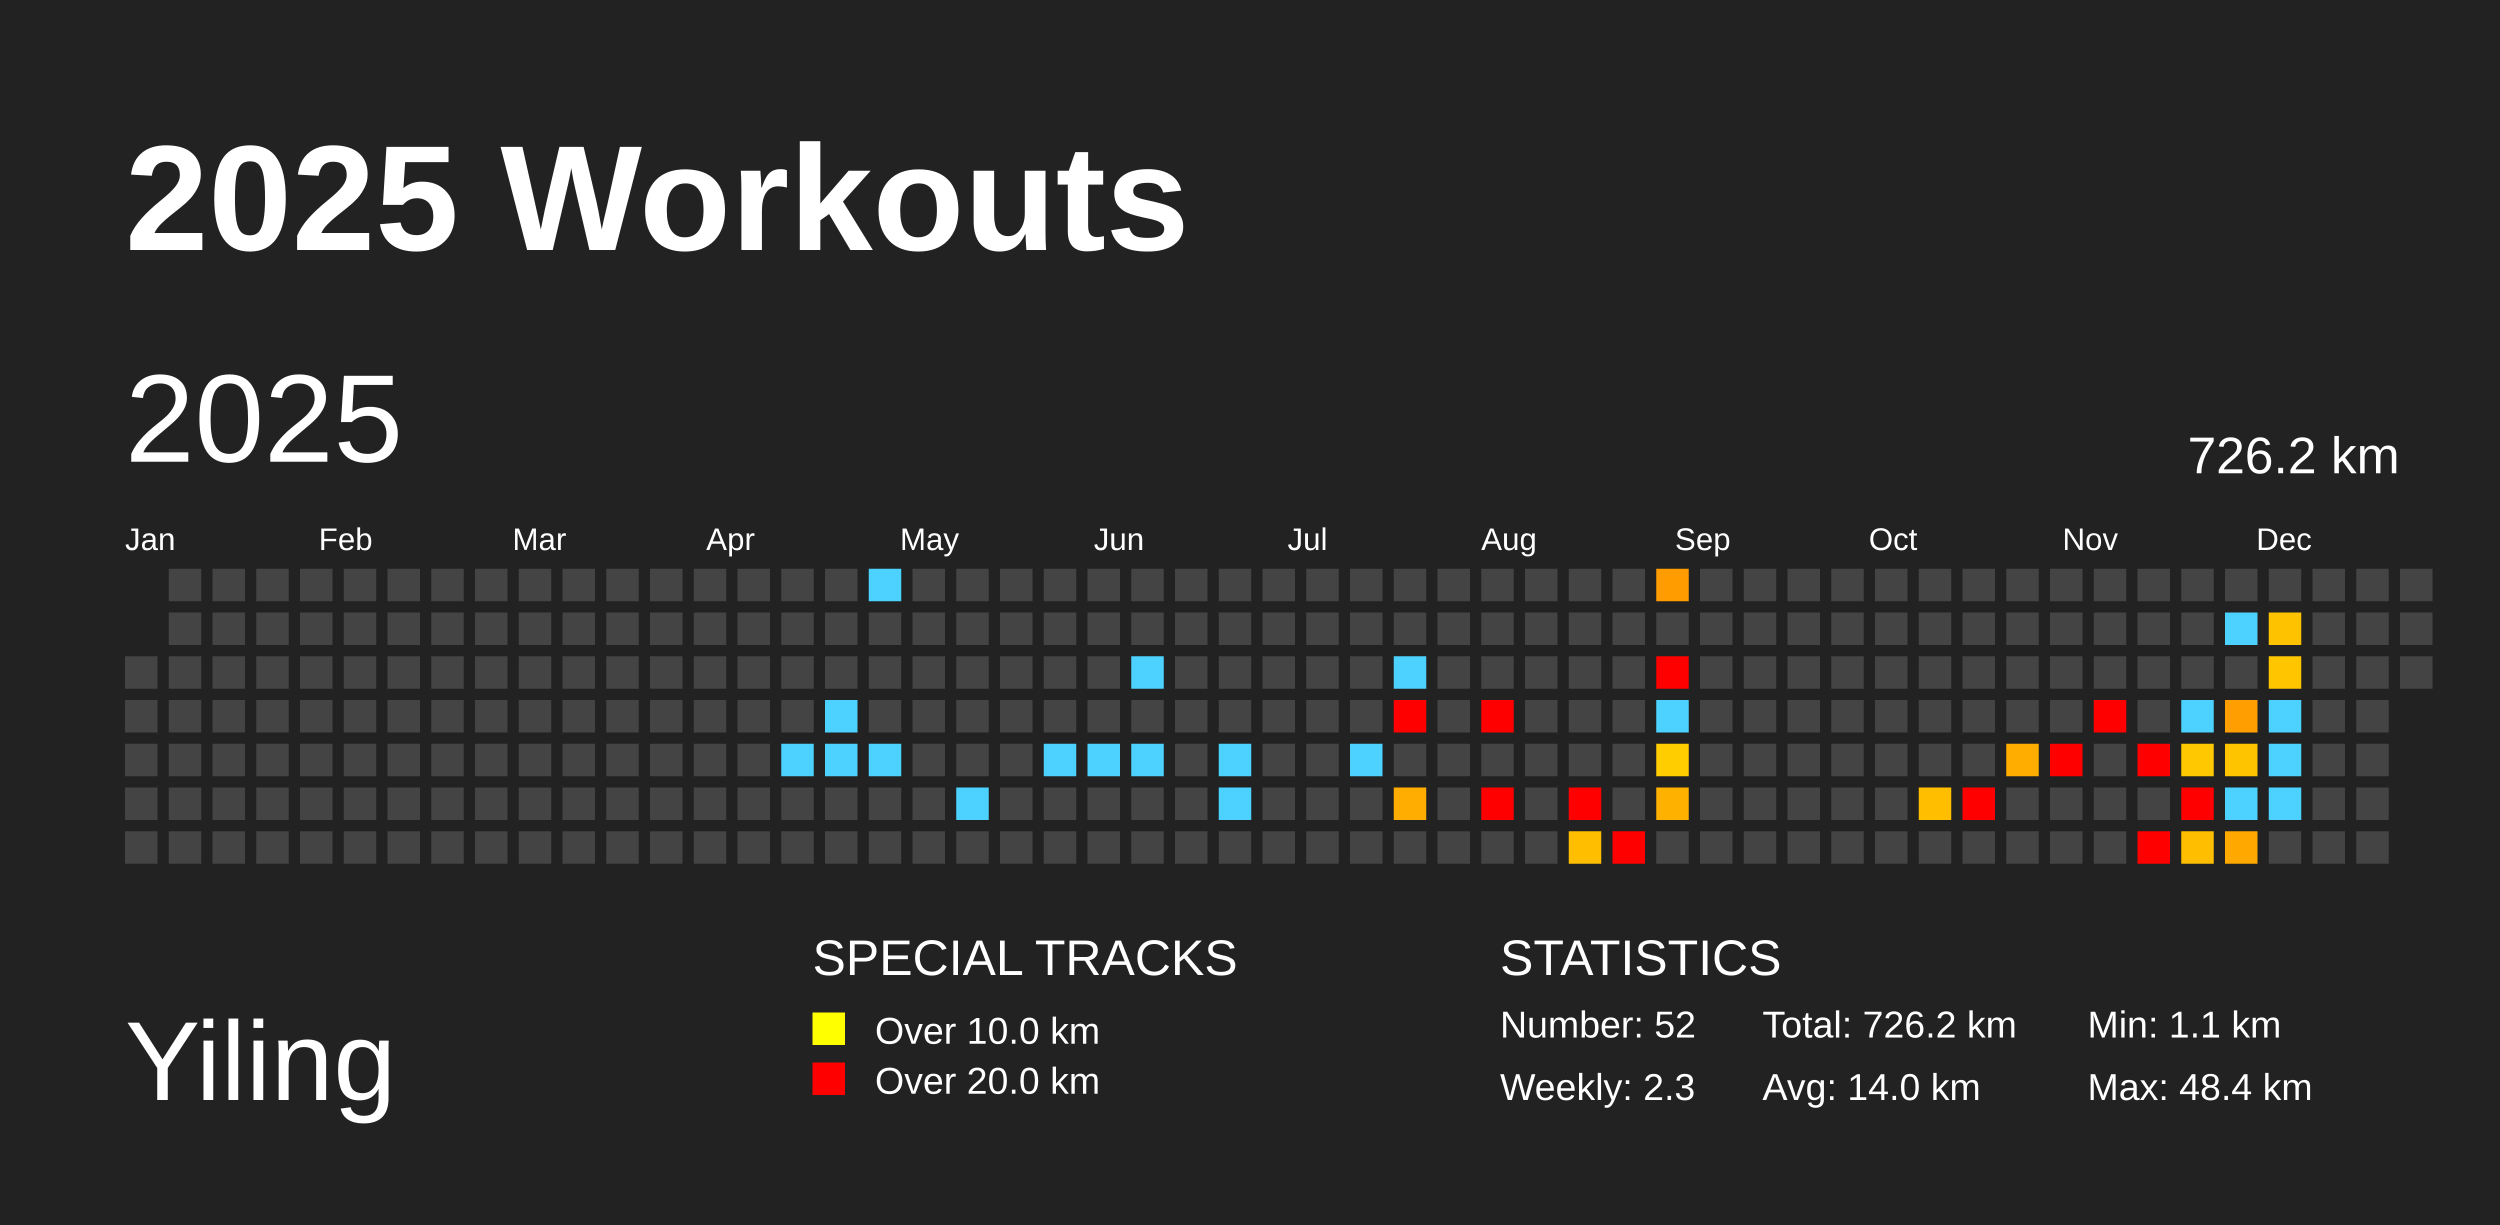
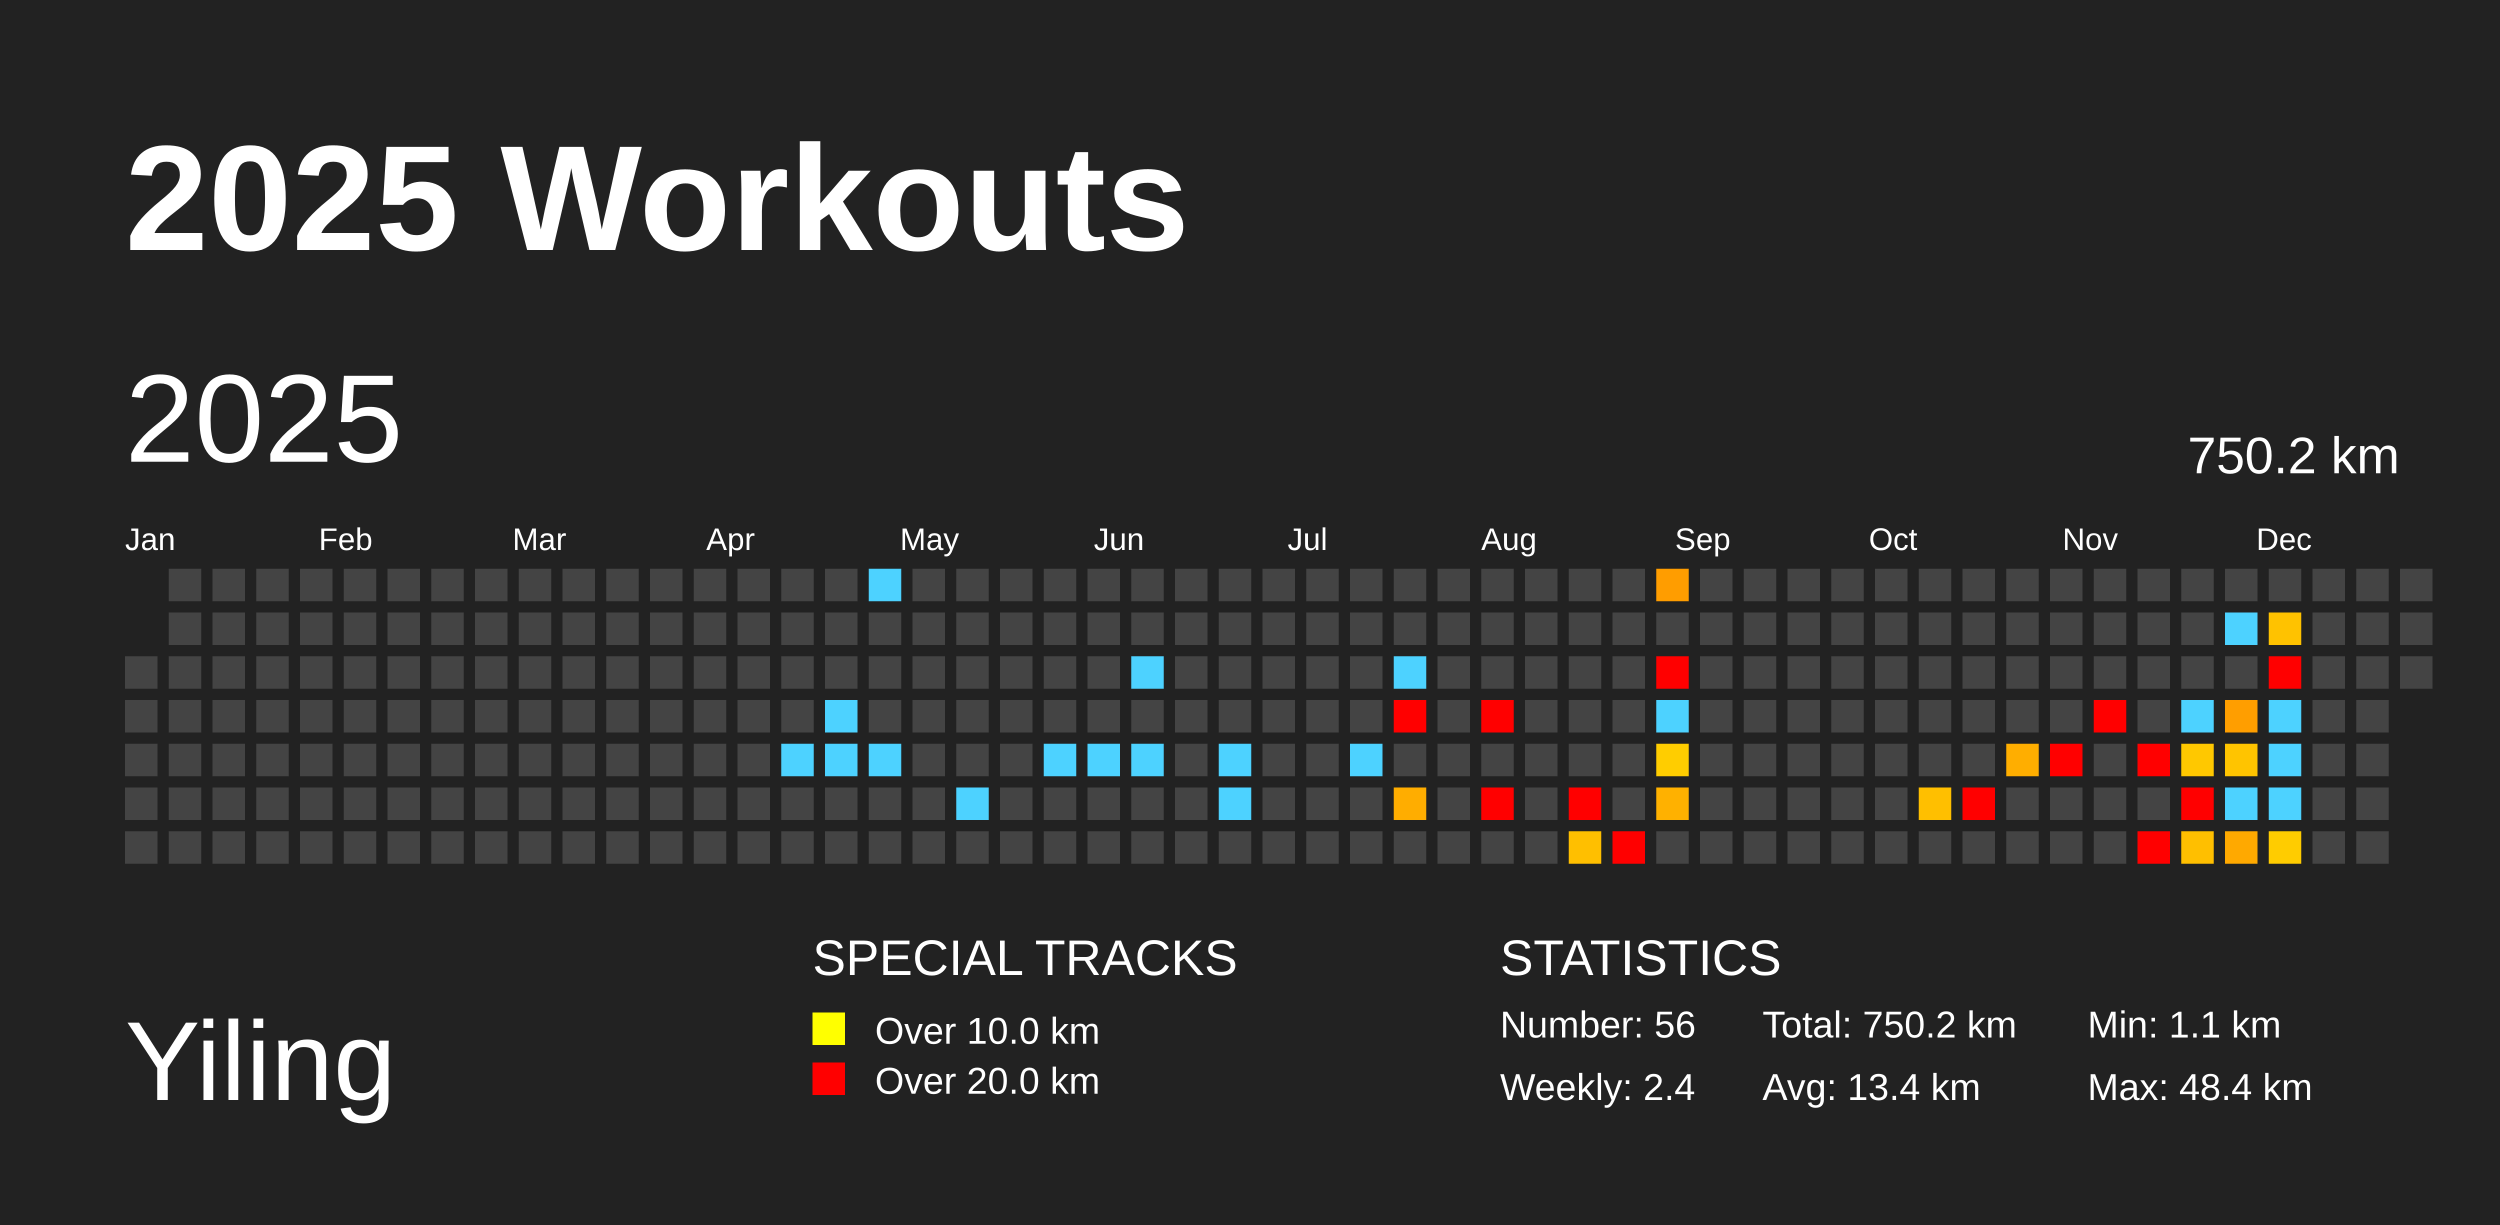
<svg xmlns="http://www.w3.org/2000/svg" baseProfile="full" height="98mm" version="1.1" viewBox="0,0,200,98" width="200mm">
  <defs />
  <rect fill="#222222" height="98" width="200" x="0" y="0" />
  <text fill="#FFFFFF" style="font-size:12px; font-family:Arial; font-weight:bold;" x="10" y="20">2025 Workouts</text>
  <text fill="#FFFFFF" style="font-size:9px; font-family:Arial" x="10" y="88">Yiling</text>
  <text fill="#FFFFFF" style="font-size:4px; font-family:Arial" x="65" y="78">SPECIAL TRACKS</text>
  <rect fill="yellow" height="2.6" width="2.6" x="65" y="81" />
  <text fill="#FFFFFF" style="font-size:3px; font-family:Arial" x="70" y="83.5">Over 10.0 km</text>
  <rect fill="red" height="2.6" width="2.6" x="65" y="85" />
  <text fill="#FFFFFF" style="font-size:3px; font-family:Arial" x="70" y="87.5">Over 20.0 km</text>
  <text fill="#FFFFFF" style="font-size:4px; font-family:Arial" x="120" y="78">STATISTICS</text>
-   <text fill="#FFFFFF" style="font-size:3px; font-family:Arial" x="120" y="83">Number: 52</text>
-   <text fill="#FFFFFF" style="font-size:3px; font-family:Arial" x="120" y="88">Weekly: 2.3</text>
-   <text fill="#FFFFFF" style="font-size:3px; font-family:Arial" x="141" y="83">Total: 726.2 km</text>
-   <text fill="#FFFFFF" style="font-size:3px; font-family:Arial" x="141" y="88">Avg: 14.0 km</text>
+   <text fill="#FFFFFF" style="font-size:3px; font-family:Arial" x="120" y="83">Number: 56</text>
+   <text fill="#FFFFFF" style="font-size:3px; font-family:Arial" x="120" y="88">Weekly: 2.4</text>
+   <text fill="#FFFFFF" style="font-size:3px; font-family:Arial" x="141" y="83">Total: 750.2 km</text>
+   <text fill="#FFFFFF" style="font-size:3px; font-family:Arial" x="141" y="88">Avg: 13.4 km</text>
  <text fill="#FFFFFF" style="font-size:3px; font-family:Arial" x="167" y="83">Min: 1.1 km</text>
  <text fill="#FFFFFF" style="font-size:3px; font-family:Arial" x="167" y="88">Max: 48.4 km</text>
  <text dominant-baseline="hanging" fill="#FFFFFF" style="font-size:10.0px; font-family:Arial;" x="10" y="30">2025</text>
-   <text dominant-baseline="hanging" fill="#FFFFFF" style="font-size:4.125px; font-family:Arial;" x="175" y="35">726.2 km</text>
+   <text dominant-baseline="hanging" fill="#FFFFFF" style="font-size:4.125px; font-family:Arial;" x="175" y="35">750.2 km</text>
  <text fill="#FFFFFF" style="font-size:2.5px; font-family:Arial" x="10.0" y="44">Jan</text>
  <text fill="#FFFFFF" style="font-size:2.5px; font-family:Arial" x="25.5" y="44">Feb</text>
  <text fill="#FFFFFF" style="font-size:2.5px; font-family:Arial" x="41.0" y="44">Mar</text>
  <text fill="#FFFFFF" style="font-size:2.5px; font-family:Arial" x="56.5" y="44">Apr</text>
  <text fill="#FFFFFF" style="font-size:2.5px; font-family:Arial" x="72.0" y="44">May</text>
  <text fill="#FFFFFF" style="font-size:2.5px; font-family:Arial" x="87.5" y="44">Jun</text>
  <text fill="#FFFFFF" style="font-size:2.5px; font-family:Arial" x="103.0" y="44">Jul</text>
  <text fill="#FFFFFF" style="font-size:2.5px; font-family:Arial" x="118.5" y="44">Aug</text>
  <text fill="#FFFFFF" style="font-size:2.5px; font-family:Arial" x="134.0" y="44">Sep</text>
  <text fill="#FFFFFF" style="font-size:2.5px; font-family:Arial" x="149.5" y="44">Oct</text>
  <text fill="#FFFFFF" style="font-size:2.5px; font-family:Arial" x="165.0" y="44">Nov</text>
  <text fill="#FFFFFF" style="font-size:2.5px; font-family:Arial" x="180.5" y="44">Dec</text>
  <rect fill="#444444" height="2.6" width="2.6" x="10.0" y="52.5" />
  <rect fill="#444444" height="2.6" width="2.6" x="10.0" y="56.0" />
  <rect fill="#444444" height="2.6" width="2.6" x="10.0" y="59.5" />
  <rect fill="#444444" height="2.6" width="2.6" x="10.0" y="63.0" />
  <rect fill="#444444" height="2.6" width="2.6" x="10.0" y="66.5" />
  <rect fill="#444444" height="2.6" width="2.6" x="13.5" y="45.5" />
  <rect fill="#444444" height="2.6" width="2.6" x="13.5" y="49.0" />
  <rect fill="#444444" height="2.6" width="2.6" x="13.5" y="52.5" />
  <rect fill="#444444" height="2.6" width="2.6" x="13.5" y="56.0" />
  <rect fill="#444444" height="2.6" width="2.6" x="13.5" y="59.5" />
  <rect fill="#444444" height="2.6" width="2.6" x="13.5" y="63.0" />
  <rect fill="#444444" height="2.6" width="2.6" x="13.5" y="66.5" />
  <rect fill="#444444" height="2.6" width="2.6" x="17.0" y="45.5" />
  <rect fill="#444444" height="2.6" width="2.6" x="17.0" y="49.0" />
  <rect fill="#444444" height="2.6" width="2.6" x="17.0" y="52.5" />
  <rect fill="#444444" height="2.6" width="2.6" x="17.0" y="56.0" />
  <rect fill="#444444" height="2.6" width="2.6" x="17.0" y="59.5" />
  <rect fill="#444444" height="2.6" width="2.6" x="17.0" y="63.0" />
  <rect fill="#444444" height="2.6" width="2.6" x="17.0" y="66.5" />
  <rect fill="#444444" height="2.6" width="2.6" x="20.5" y="45.5" />
  <rect fill="#444444" height="2.6" width="2.6" x="20.5" y="49.0" />
  <rect fill="#444444" height="2.6" width="2.6" x="20.5" y="52.5" />
  <rect fill="#444444" height="2.6" width="2.6" x="20.5" y="56.0" />
  <rect fill="#444444" height="2.6" width="2.6" x="20.5" y="59.5" />
  <rect fill="#444444" height="2.6" width="2.6" x="20.5" y="63.0" />
  <rect fill="#444444" height="2.6" width="2.6" x="20.5" y="66.5" />
  <rect fill="#444444" height="2.6" width="2.6" x="24.0" y="45.5" />
  <rect fill="#444444" height="2.6" width="2.6" x="24.0" y="49.0" />
  <rect fill="#444444" height="2.6" width="2.6" x="24.0" y="52.5" />
  <rect fill="#444444" height="2.6" width="2.6" x="24.0" y="56.0" />
  <rect fill="#444444" height="2.6" width="2.6" x="24.0" y="59.5" />
  <rect fill="#444444" height="2.6" width="2.6" x="24.0" y="63.0" />
  <rect fill="#444444" height="2.6" width="2.6" x="24.0" y="66.5" />
  <rect fill="#444444" height="2.6" width="2.6" x="27.5" y="45.5" />
  <rect fill="#444444" height="2.6" width="2.6" x="27.5" y="49.0" />
  <rect fill="#444444" height="2.6" width="2.6" x="27.5" y="52.5" />
  <rect fill="#444444" height="2.6" width="2.6" x="27.5" y="56.0" />
  <rect fill="#444444" height="2.6" width="2.6" x="27.5" y="59.5" />
  <rect fill="#444444" height="2.6" width="2.6" x="27.5" y="63.0" />
  <rect fill="#444444" height="2.6" width="2.6" x="27.5" y="66.5" />
  <rect fill="#444444" height="2.6" width="2.6" x="31.0" y="45.5" />
  <rect fill="#444444" height="2.6" width="2.6" x="31.0" y="49.0" />
  <rect fill="#444444" height="2.6" width="2.6" x="31.0" y="52.5" />
  <rect fill="#444444" height="2.6" width="2.6" x="31.0" y="56.0" />
  <rect fill="#444444" height="2.6" width="2.6" x="31.0" y="59.5" />
  <rect fill="#444444" height="2.6" width="2.6" x="31.0" y="63.0" />
  <rect fill="#444444" height="2.6" width="2.6" x="31.0" y="66.5" />
  <rect fill="#444444" height="2.6" width="2.6" x="34.5" y="45.5" />
  <rect fill="#444444" height="2.6" width="2.6" x="34.5" y="49.0" />
  <rect fill="#444444" height="2.6" width="2.6" x="34.5" y="52.5" />
  <rect fill="#444444" height="2.6" width="2.6" x="34.5" y="56.0" />
  <rect fill="#444444" height="2.6" width="2.6" x="34.5" y="59.5" />
  <rect fill="#444444" height="2.6" width="2.6" x="34.5" y="63.0" />
  <rect fill="#444444" height="2.6" width="2.6" x="34.5" y="66.5" />
  <rect fill="#444444" height="2.6" width="2.6" x="38.0" y="45.5" />
  <rect fill="#444444" height="2.6" width="2.6" x="38.0" y="49.0" />
  <rect fill="#444444" height="2.6" width="2.6" x="38.0" y="52.5" />
  <rect fill="#444444" height="2.6" width="2.6" x="38.0" y="56.0" />
  <rect fill="#444444" height="2.6" width="2.6" x="38.0" y="59.5" />
  <rect fill="#444444" height="2.6" width="2.6" x="38.0" y="63.0" />
  <rect fill="#444444" height="2.6" width="2.6" x="38.0" y="66.5" />
  <rect fill="#444444" height="2.6" width="2.6" x="41.5" y="45.5" />
  <rect fill="#444444" height="2.6" width="2.6" x="41.5" y="49.0" />
  <rect fill="#444444" height="2.6" width="2.6" x="41.5" y="52.5" />
  <rect fill="#444444" height="2.6" width="2.6" x="41.5" y="56.0" />
  <rect fill="#444444" height="2.6" width="2.6" x="41.5" y="59.5" />
  <rect fill="#444444" height="2.6" width="2.6" x="41.5" y="63.0" />
  <rect fill="#444444" height="2.6" width="2.6" x="41.5" y="66.5" />
  <rect fill="#444444" height="2.6" width="2.6" x="45.0" y="45.5" />
  <rect fill="#444444" height="2.6" width="2.6" x="45.0" y="49.0" />
  <rect fill="#444444" height="2.6" width="2.6" x="45.0" y="52.5" />
  <rect fill="#444444" height="2.6" width="2.6" x="45.0" y="56.0" />
  <rect fill="#444444" height="2.6" width="2.6" x="45.0" y="59.5" />
  <rect fill="#444444" height="2.6" width="2.6" x="45.0" y="63.0" />
  <rect fill="#444444" height="2.6" width="2.6" x="45.0" y="66.5" />
  <rect fill="#444444" height="2.6" width="2.6" x="48.5" y="45.5" />
  <rect fill="#444444" height="2.6" width="2.6" x="48.5" y="49.0" />
  <rect fill="#444444" height="2.6" width="2.6" x="48.5" y="52.5" />
  <rect fill="#444444" height="2.6" width="2.6" x="48.5" y="56.0" />
  <rect fill="#444444" height="2.6" width="2.6" x="48.5" y="59.5" />
  <rect fill="#444444" height="2.6" width="2.6" x="48.5" y="63.0" />
  <rect fill="#444444" height="2.6" width="2.6" x="48.5" y="66.5" />
  <rect fill="#444444" height="2.6" width="2.6" x="52.0" y="45.5" />
  <rect fill="#444444" height="2.6" width="2.6" x="52.0" y="49.0" />
  <rect fill="#444444" height="2.6" width="2.6" x="52.0" y="52.5" />
  <rect fill="#444444" height="2.6" width="2.6" x="52.0" y="56.0" />
  <rect fill="#444444" height="2.6" width="2.6" x="52.0" y="59.5" />
  <rect fill="#444444" height="2.6" width="2.6" x="52.0" y="63.0" />
  <rect fill="#444444" height="2.6" width="2.6" x="52.0" y="66.5" />
  <rect fill="#444444" height="2.6" width="2.6" x="55.5" y="45.5" />
  <rect fill="#444444" height="2.6" width="2.6" x="55.5" y="49.0" />
  <rect fill="#444444" height="2.6" width="2.6" x="55.5" y="52.5" />
  <rect fill="#444444" height="2.6" width="2.6" x="55.5" y="56.0" />
  <rect fill="#444444" height="2.6" width="2.6" x="55.5" y="59.5" />
  <rect fill="#444444" height="2.6" width="2.6" x="55.5" y="63.0" />
  <rect fill="#444444" height="2.6" width="2.6" x="55.5" y="66.5" />
  <rect fill="#444444" height="2.6" width="2.6" x="59.0" y="45.5" />
  <rect fill="#444444" height="2.6" width="2.6" x="59.0" y="49.0" />
  <rect fill="#444444" height="2.6" width="2.6" x="59.0" y="52.5" />
  <rect fill="#444444" height="2.6" width="2.6" x="59.0" y="56.0" />
  <rect fill="#444444" height="2.6" width="2.6" x="59.0" y="59.5" />
  <rect fill="#444444" height="2.6" width="2.6" x="59.0" y="63.0" />
  <rect fill="#444444" height="2.6" width="2.6" x="59.0" y="66.5" />
  <rect fill="#444444" height="2.6" width="2.6" x="62.5" y="45.5" />
  <rect fill="#444444" height="2.6" width="2.6" x="62.5" y="49.0" />
  <rect fill="#444444" height="2.6" width="2.6" x="62.5" y="52.5" />
  <rect fill="#444444" height="2.6" width="2.6" x="62.5" y="56.0" />
  <rect fill="#4dd2ff" height="2.6" width="2.6" x="62.5" y="59.5" />
  <rect fill="#444444" height="2.6" width="2.6" x="62.5" y="63.0" />
  <rect fill="#444444" height="2.6" width="2.6" x="62.5" y="66.5" />
  <rect fill="#444444" height="2.6" width="2.6" x="66.0" y="45.5" />
  <rect fill="#444444" height="2.6" width="2.6" x="66.0" y="49.0" />
  <rect fill="#444444" height="2.6" width="2.6" x="66.0" y="52.5" />
  <rect fill="#4dd2ff" height="2.6" width="2.6" x="66.0" y="56.0" />
  <rect fill="#4dd2ff" height="2.6" width="2.6" x="66.0" y="59.5" />
  <rect fill="#444444" height="2.6" width="2.6" x="66.0" y="63.0" />
  <rect fill="#444444" height="2.6" width="2.6" x="66.0" y="66.5" />
  <rect fill="#4dd2ff" height="2.6" width="2.6" x="69.5" y="45.5" />
  <rect fill="#444444" height="2.6" width="2.6" x="69.5" y="49.0" />
  <rect fill="#444444" height="2.6" width="2.6" x="69.5" y="52.5" />
  <rect fill="#444444" height="2.6" width="2.6" x="69.5" y="56.0" />
  <rect fill="#4dd2ff" height="2.6" width="2.6" x="69.5" y="59.5" />
  <rect fill="#444444" height="2.6" width="2.6" x="69.5" y="63.0" />
  <rect fill="#444444" height="2.6" width="2.6" x="69.5" y="66.5" />
  <rect fill="#444444" height="2.6" width="2.6" x="73.0" y="45.5" />
  <rect fill="#444444" height="2.6" width="2.6" x="73.0" y="49.0" />
  <rect fill="#444444" height="2.6" width="2.6" x="73.0" y="52.5" />
  <rect fill="#444444" height="2.6" width="2.6" x="73.0" y="56.0" />
  <rect fill="#444444" height="2.6" width="2.6" x="73.0" y="59.5" />
  <rect fill="#444444" height="2.6" width="2.6" x="73.0" y="63.0" />
  <rect fill="#444444" height="2.6" width="2.6" x="73.0" y="66.5" />
  <rect fill="#444444" height="2.6" width="2.6" x="76.5" y="45.5" />
  <rect fill="#444444" height="2.6" width="2.6" x="76.5" y="49.0" />
  <rect fill="#444444" height="2.6" width="2.6" x="76.5" y="52.5" />
  <rect fill="#444444" height="2.6" width="2.6" x="76.5" y="56.0" />
  <rect fill="#444444" height="2.6" width="2.6" x="76.5" y="59.5" />
  <rect fill="#4dd2ff" height="2.6" width="2.6" x="76.5" y="63.0" />
  <rect fill="#444444" height="2.6" width="2.6" x="76.5" y="66.5" />
  <rect fill="#444444" height="2.6" width="2.6" x="80.0" y="45.5" />
  <rect fill="#444444" height="2.6" width="2.6" x="80.0" y="49.0" />
  <rect fill="#444444" height="2.6" width="2.6" x="80.0" y="52.5" />
  <rect fill="#444444" height="2.6" width="2.6" x="80.0" y="56.0" />
  <rect fill="#444444" height="2.6" width="2.6" x="80.0" y="59.5" />
  <rect fill="#444444" height="2.6" width="2.6" x="80.0" y="63.0" />
  <rect fill="#444444" height="2.6" width="2.6" x="80.0" y="66.5" />
  <rect fill="#444444" height="2.6" width="2.6" x="83.5" y="45.5" />
  <rect fill="#444444" height="2.6" width="2.6" x="83.5" y="49.0" />
  <rect fill="#444444" height="2.6" width="2.6" x="83.5" y="52.5" />
  <rect fill="#444444" height="2.6" width="2.6" x="83.5" y="56.0" />
  <rect fill="#4dd2ff" height="2.6" width="2.6" x="83.5" y="59.5" />
  <rect fill="#444444" height="2.6" width="2.6" x="83.5" y="63.0" />
  <rect fill="#444444" height="2.6" width="2.6" x="83.5" y="66.5" />
  <rect fill="#444444" height="2.6" width="2.6" x="87.0" y="45.5" />
  <rect fill="#444444" height="2.6" width="2.6" x="87.0" y="49.0" />
  <rect fill="#444444" height="2.6" width="2.6" x="87.0" y="52.5" />
  <rect fill="#444444" height="2.6" width="2.6" x="87.0" y="56.0" />
  <rect fill="#4dd2ff" height="2.6" width="2.6" x="87.0" y="59.5" />
  <rect fill="#444444" height="2.6" width="2.6" x="87.0" y="63.0" />
  <rect fill="#444444" height="2.6" width="2.6" x="87.0" y="66.5" />
  <rect fill="#444444" height="2.6" width="2.6" x="90.5" y="45.5" />
  <rect fill="#444444" height="2.6" width="2.6" x="90.5" y="49.0" />
  <rect fill="#4dd2ff" height="2.6" width="2.6" x="90.5" y="52.5" />
  <rect fill="#444444" height="2.6" width="2.6" x="90.5" y="56.0" />
  <rect fill="#4dd2ff" height="2.6" width="2.6" x="90.5" y="59.5" />
  <rect fill="#444444" height="2.6" width="2.6" x="90.5" y="63.0" />
  <rect fill="#444444" height="2.6" width="2.6" x="90.5" y="66.5" />
  <rect fill="#444444" height="2.6" width="2.6" x="94.0" y="45.5" />
  <rect fill="#444444" height="2.6" width="2.6" x="94.0" y="49.0" />
  <rect fill="#444444" height="2.6" width="2.6" x="94.0" y="52.5" />
  <rect fill="#444444" height="2.6" width="2.6" x="94.0" y="56.0" />
  <rect fill="#444444" height="2.6" width="2.6" x="94.0" y="59.5" />
  <rect fill="#444444" height="2.6" width="2.6" x="94.0" y="63.0" />
  <rect fill="#444444" height="2.6" width="2.6" x="94.0" y="66.5" />
  <rect fill="#444444" height="2.6" width="2.6" x="97.5" y="45.5" />
  <rect fill="#444444" height="2.6" width="2.6" x="97.5" y="49.0" />
  <rect fill="#444444" height="2.6" width="2.6" x="97.5" y="52.5" />
  <rect fill="#444444" height="2.6" width="2.6" x="97.5" y="56.0" />
  <rect fill="#4dd2ff" height="2.6" width="2.6" x="97.5" y="59.5" />
  <rect fill="#4dd2ff" height="2.6" width="2.6" x="97.5" y="63.0" />
  <rect fill="#444444" height="2.6" width="2.6" x="97.5" y="66.5" />
  <rect fill="#444444" height="2.6" width="2.6" x="101.0" y="45.5" />
  <rect fill="#444444" height="2.6" width="2.6" x="101.0" y="49.0" />
  <rect fill="#444444" height="2.6" width="2.6" x="101.0" y="52.5" />
  <rect fill="#444444" height="2.6" width="2.6" x="101.0" y="56.0" />
  <rect fill="#444444" height="2.6" width="2.6" x="101.0" y="59.5" />
  <rect fill="#444444" height="2.6" width="2.6" x="101.0" y="63.0" />
  <rect fill="#444444" height="2.6" width="2.6" x="101.0" y="66.5" />
  <rect fill="#444444" height="2.6" width="2.6" x="104.5" y="45.5" />
  <rect fill="#444444" height="2.6" width="2.6" x="104.5" y="49.0" />
  <rect fill="#444444" height="2.6" width="2.6" x="104.5" y="52.5" />
  <rect fill="#444444" height="2.6" width="2.6" x="104.5" y="56.0" />
  <rect fill="#444444" height="2.6" width="2.6" x="104.5" y="59.5" />
  <rect fill="#444444" height="2.6" width="2.6" x="104.5" y="63.0" />
  <rect fill="#444444" height="2.6" width="2.6" x="104.5" y="66.5" />
  <rect fill="#444444" height="2.6" width="2.6" x="108.0" y="45.5" />
  <rect fill="#444444" height="2.6" width="2.6" x="108.0" y="49.0" />
  <rect fill="#444444" height="2.6" width="2.6" x="108.0" y="52.5" />
  <rect fill="#444444" height="2.6" width="2.6" x="108.0" y="56.0" />
  <rect fill="#4dd2ff" height="2.6" width="2.6" x="108.0" y="59.5" />
  <rect fill="#444444" height="2.6" width="2.6" x="108.0" y="63.0" />
  <rect fill="#444444" height="2.6" width="2.6" x="108.0" y="66.5" />
  <rect fill="#444444" height="2.6" width="2.6" x="111.5" y="45.5" />
  <rect fill="#444444" height="2.6" width="2.6" x="111.5" y="49.0" />
  <rect fill="#4dd2ff" height="2.6" width="2.6" x="111.5" y="52.5" />
  <rect fill="red" height="2.6" width="2.6" x="111.5" y="56.0" />
  <rect fill="#444444" height="2.6" width="2.6" x="111.5" y="59.5" />
  <rect fill="#ffad00" height="2.6" width="2.6" x="111.5" y="63.0" />
  <rect fill="#444444" height="2.6" width="2.6" x="111.5" y="66.5" />
  <rect fill="#444444" height="2.6" width="2.6" x="115.0" y="45.5" />
  <rect fill="#444444" height="2.6" width="2.6" x="115.0" y="49.0" />
  <rect fill="#444444" height="2.6" width="2.6" x="115.0" y="52.5" />
  <rect fill="#444444" height="2.6" width="2.6" x="115.0" y="56.0" />
  <rect fill="#444444" height="2.6" width="2.6" x="115.0" y="59.5" />
  <rect fill="#444444" height="2.6" width="2.6" x="115.0" y="63.0" />
  <rect fill="#444444" height="2.6" width="2.6" x="115.0" y="66.5" />
  <rect fill="#444444" height="2.6" width="2.6" x="118.5" y="45.5" />
  <rect fill="#444444" height="2.6" width="2.6" x="118.5" y="49.0" />
  <rect fill="#444444" height="2.6" width="2.6" x="118.5" y="52.5" />
  <rect fill="red" height="2.6" width="2.6" x="118.5" y="56.0" />
  <rect fill="#444444" height="2.6" width="2.6" x="118.5" y="59.5" />
  <rect fill="red" height="2.6" width="2.6" x="118.5" y="63.0" />
  <rect fill="#444444" height="2.6" width="2.6" x="118.5" y="66.5" />
  <rect fill="#444444" height="2.6" width="2.6" x="122.0" y="45.5" />
  <rect fill="#444444" height="2.6" width="2.6" x="122.0" y="49.0" />
  <rect fill="#444444" height="2.6" width="2.6" x="122.0" y="52.5" />
  <rect fill="#444444" height="2.6" width="2.6" x="122.0" y="56.0" />
  <rect fill="#444444" height="2.6" width="2.6" x="122.0" y="59.5" />
  <rect fill="#444444" height="2.6" width="2.6" x="122.0" y="63.0" />
  <rect fill="#444444" height="2.6" width="2.6" x="122.0" y="66.5" />
  <rect fill="#444444" height="2.6" width="2.6" x="125.5" y="45.5" />
  <rect fill="#444444" height="2.6" width="2.6" x="125.5" y="49.0" />
  <rect fill="#444444" height="2.6" width="2.6" x="125.5" y="52.5" />
  <rect fill="#444444" height="2.6" width="2.6" x="125.5" y="56.0" />
  <rect fill="#444444" height="2.6" width="2.6" x="125.5" y="59.5" />
  <rect fill="red" height="2.6" width="2.6" x="125.5" y="63.0" />
  <rect fill="#ffbf00" height="2.6" width="2.6" x="125.5" y="66.5" />
  <rect fill="#444444" height="2.6" width="2.6" x="129.0" y="45.5" />
  <rect fill="#444444" height="2.6" width="2.6" x="129.0" y="49.0" />
  <rect fill="#444444" height="2.6" width="2.6" x="129.0" y="52.5" />
  <rect fill="#444444" height="2.6" width="2.6" x="129.0" y="56.0" />
  <rect fill="#444444" height="2.6" width="2.6" x="129.0" y="59.5" />
  <rect fill="#444444" height="2.6" width="2.6" x="129.0" y="63.0" />
  <rect fill="red" height="2.6" width="2.6" x="129.0" y="66.5" />
  <rect fill="#ff9d00" height="2.6" width="2.6" x="132.5" y="45.5" />
  <rect fill="#444444" height="2.6" width="2.6" x="132.5" y="49.0" />
  <rect fill="red" height="2.6" width="2.6" x="132.5" y="52.5" />
  <rect fill="#4dd2ff" height="2.6" width="2.6" x="132.5" y="56.0" />
  <rect fill="#ffcd00" height="2.6" width="2.6" x="132.5" y="59.5" />
  <rect fill="#ffb100" height="2.6" width="2.6" x="132.5" y="63.0" />
  <rect fill="#444444" height="2.6" width="2.6" x="132.5" y="66.5" />
  <rect fill="#444444" height="2.6" width="2.6" x="136.0" y="45.5" />
  <rect fill="#444444" height="2.6" width="2.6" x="136.0" y="49.0" />
  <rect fill="#444444" height="2.6" width="2.6" x="136.0" y="52.5" />
  <rect fill="#444444" height="2.6" width="2.6" x="136.0" y="56.0" />
  <rect fill="#444444" height="2.6" width="2.6" x="136.0" y="59.5" />
  <rect fill="#444444" height="2.6" width="2.6" x="136.0" y="63.0" />
  <rect fill="#444444" height="2.6" width="2.6" x="136.0" y="66.5" />
  <rect fill="#444444" height="2.6" width="2.6" x="139.5" y="45.5" />
  <rect fill="#444444" height="2.6" width="2.6" x="139.5" y="49.0" />
  <rect fill="#444444" height="2.6" width="2.6" x="139.5" y="52.5" />
  <rect fill="#444444" height="2.6" width="2.6" x="139.5" y="56.0" />
  <rect fill="#444444" height="2.6" width="2.6" x="139.5" y="59.5" />
  <rect fill="#444444" height="2.6" width="2.6" x="139.5" y="63.0" />
  <rect fill="#444444" height="2.6" width="2.6" x="139.5" y="66.5" />
  <rect fill="#444444" height="2.6" width="2.6" x="143.0" y="45.5" />
  <rect fill="#444444" height="2.6" width="2.6" x="143.0" y="49.0" />
  <rect fill="#444444" height="2.6" width="2.6" x="143.0" y="52.5" />
  <rect fill="#444444" height="2.6" width="2.6" x="143.0" y="56.0" />
  <rect fill="#444444" height="2.6" width="2.6" x="143.0" y="59.5" />
  <rect fill="#444444" height="2.6" width="2.6" x="143.0" y="63.0" />
  <rect fill="#444444" height="2.6" width="2.6" x="143.0" y="66.5" />
  <rect fill="#444444" height="2.6" width="2.6" x="146.5" y="45.5" />
  <rect fill="#444444" height="2.6" width="2.6" x="146.5" y="49.0" />
  <rect fill="#444444" height="2.6" width="2.6" x="146.5" y="52.5" />
  <rect fill="#444444" height="2.6" width="2.6" x="146.5" y="56.0" />
  <rect fill="#444444" height="2.6" width="2.6" x="146.5" y="59.5" />
  <rect fill="#444444" height="2.6" width="2.6" x="146.5" y="63.0" />
  <rect fill="#444444" height="2.6" width="2.6" x="146.5" y="66.5" />
  <rect fill="#444444" height="2.6" width="2.6" x="150.0" y="45.5" />
  <rect fill="#444444" height="2.6" width="2.6" x="150.0" y="49.0" />
  <rect fill="#444444" height="2.6" width="2.6" x="150.0" y="52.5" />
  <rect fill="#444444" height="2.6" width="2.6" x="150.0" y="56.0" />
  <rect fill="#444444" height="2.6" width="2.6" x="150.0" y="59.5" />
  <rect fill="#444444" height="2.6" width="2.6" x="150.0" y="63.0" />
  <rect fill="#444444" height="2.6" width="2.6" x="150.0" y="66.5" />
  <rect fill="#444444" height="2.6" width="2.6" x="153.5" y="45.5" />
  <rect fill="#444444" height="2.6" width="2.6" x="153.5" y="49.0" />
  <rect fill="#444444" height="2.6" width="2.6" x="153.5" y="52.5" />
  <rect fill="#444444" height="2.6" width="2.6" x="153.5" y="56.0" />
  <rect fill="#444444" height="2.6" width="2.6" x="153.5" y="59.5" />
  <rect fill="#ffbf00" height="2.6" width="2.6" x="153.5" y="63.0" />
  <rect fill="#444444" height="2.6" width="2.6" x="153.5" y="66.5" />
  <rect fill="#444444" height="2.6" width="2.6" x="157.0" y="45.5" />
  <rect fill="#444444" height="2.6" width="2.6" x="157.0" y="49.0" />
  <rect fill="#444444" height="2.6" width="2.6" x="157.0" y="52.5" />
  <rect fill="#444444" height="2.6" width="2.6" x="157.0" y="56.0" />
  <rect fill="#444444" height="2.6" width="2.6" x="157.0" y="59.5" />
  <rect fill="red" height="2.6" width="2.6" x="157.0" y="63.0" />
  <rect fill="#444444" height="2.6" width="2.6" x="157.0" y="66.5" />
  <rect fill="#444444" height="2.6" width="2.6" x="160.5" y="45.5" />
  <rect fill="#444444" height="2.6" width="2.6" x="160.5" y="49.0" />
  <rect fill="#444444" height="2.6" width="2.6" x="160.5" y="52.5" />
  <rect fill="#444444" height="2.6" width="2.6" x="160.5" y="56.0" />
  <rect fill="#ffae00" height="2.6" width="2.6" x="160.5" y="59.5" />
  <rect fill="#444444" height="2.6" width="2.6" x="160.5" y="63.0" />
  <rect fill="#444444" height="2.6" width="2.6" x="160.5" y="66.5" />
  <rect fill="#444444" height="2.6" width="2.6" x="164.0" y="45.5" />
  <rect fill="#444444" height="2.6" width="2.6" x="164.0" y="49.0" />
  <rect fill="#444444" height="2.6" width="2.6" x="164.0" y="52.5" />
  <rect fill="#444444" height="2.6" width="2.6" x="164.0" y="56.0" />
  <rect fill="red" height="2.6" width="2.6" x="164.0" y="59.5" />
  <rect fill="#444444" height="2.6" width="2.6" x="164.0" y="63.0" />
  <rect fill="#444444" height="2.6" width="2.6" x="164.0" y="66.5" />
  <rect fill="#444444" height="2.6" width="2.6" x="167.5" y="45.5" />
  <rect fill="#444444" height="2.6" width="2.6" x="167.5" y="49.0" />
  <rect fill="#444444" height="2.6" width="2.6" x="167.5" y="52.5" />
  <rect fill="red" height="2.6" width="2.6" x="167.5" y="56.0" />
  <rect fill="#444444" height="2.6" width="2.6" x="167.5" y="59.5" />
  <rect fill="#444444" height="2.6" width="2.6" x="167.5" y="63.0" />
  <rect fill="#444444" height="2.6" width="2.6" x="167.5" y="66.5" />
  <rect fill="#444444" height="2.6" width="2.6" x="171.0" y="45.5" />
  <rect fill="#444444" height="2.6" width="2.6" x="171.0" y="49.0" />
  <rect fill="#444444" height="2.6" width="2.6" x="171.0" y="52.5" />
  <rect fill="#444444" height="2.6" width="2.6" x="171.0" y="56.0" />
  <rect fill="red" height="2.6" width="2.6" x="171.0" y="59.5" />
  <rect fill="#444444" height="2.6" width="2.6" x="171.0" y="63.0" />
  <rect fill="red" height="2.6" width="2.6" x="171.0" y="66.5" />
  <rect fill="#444444" height="2.6" width="2.6" x="174.5" y="45.5" />
  <rect fill="#444444" height="2.6" width="2.6" x="174.5" y="49.0" />
  <rect fill="#444444" height="2.6" width="2.6" x="174.5" y="52.5" />
  <rect fill="#4dd2ff" height="2.6" width="2.6" x="174.5" y="56.0" />
  <rect fill="#ffc800" height="2.6" width="2.6" x="174.5" y="59.5" />
  <rect fill="red" height="2.6" width="2.6" x="174.5" y="63.0" />
  <rect fill="#ffbf00" height="2.6" width="2.6" x="174.5" y="66.5" />
  <rect fill="#444444" height="2.6" width="2.6" x="178.0" y="45.5" />
  <rect fill="#4dd2ff" height="2.6" width="2.6" x="178.0" y="49.0" />
  <rect fill="#444444" height="2.6" width="2.6" x="178.0" y="52.5" />
  <rect fill="#ff9e00" height="2.6" width="2.6" x="178.0" y="56.0" />
  <rect fill="#ffc400" height="2.6" width="2.6" x="178.0" y="59.5" />
  <rect fill="#4dd2ff" height="2.6" width="2.6" x="178.0" y="63.0" />
  <rect fill="#ffa900" height="2.6" width="2.6" x="178.0" y="66.5" />
  <rect fill="#444444" height="2.6" width="2.6" x="181.5" y="45.5" />
  <rect fill="#ffc200" height="2.6" width="2.6" x="181.5" y="49.0" />
-   <rect fill="#ffc600" height="2.6" width="2.6" x="181.5" y="52.5" />
+   <rect fill="red" height="2.6" width="2.6" x="181.5" y="52.5" />
  <rect fill="#4dd2ff" height="2.6" width="2.6" x="181.5" y="56.0" />
  <rect fill="#4dd2ff" height="2.6" width="2.6" x="181.5" y="59.5" />
  <rect fill="#4dd2ff" height="2.6" width="2.6" x="181.5" y="63.0" />
-   <rect fill="#444444" height="2.6" width="2.6" x="181.5" y="66.5" />
+   <rect fill="#ffcc00" height="2.6" width="2.6" x="181.5" y="66.5" />
  <rect fill="#444444" height="2.6" width="2.6" x="185.0" y="45.5" />
  <rect fill="#444444" height="2.6" width="2.6" x="185.0" y="49.0" />
  <rect fill="#444444" height="2.6" width="2.6" x="185.0" y="52.5" />
  <rect fill="#444444" height="2.6" width="2.6" x="185.0" y="56.0" />
  <rect fill="#444444" height="2.6" width="2.6" x="185.0" y="59.5" />
  <rect fill="#444444" height="2.6" width="2.6" x="185.0" y="63.0" />
  <rect fill="#444444" height="2.6" width="2.6" x="185.0" y="66.5" />
  <rect fill="#444444" height="2.6" width="2.6" x="188.5" y="45.5" />
  <rect fill="#444444" height="2.6" width="2.6" x="188.5" y="49.0" />
  <rect fill="#444444" height="2.6" width="2.6" x="188.5" y="52.5" />
  <rect fill="#444444" height="2.6" width="2.6" x="188.5" y="56.0" />
  <rect fill="#444444" height="2.6" width="2.6" x="188.5" y="59.5" />
  <rect fill="#444444" height="2.6" width="2.6" x="188.5" y="63.0" />
  <rect fill="#444444" height="2.6" width="2.6" x="188.5" y="66.5" />
  <rect fill="#444444" height="2.6" width="2.6" x="192.0" y="45.5" />
  <rect fill="#444444" height="2.6" width="2.6" x="192.0" y="49.0" />
  <rect fill="#444444" height="2.6" width="2.6" x="192.0" y="52.5" />
</svg>
